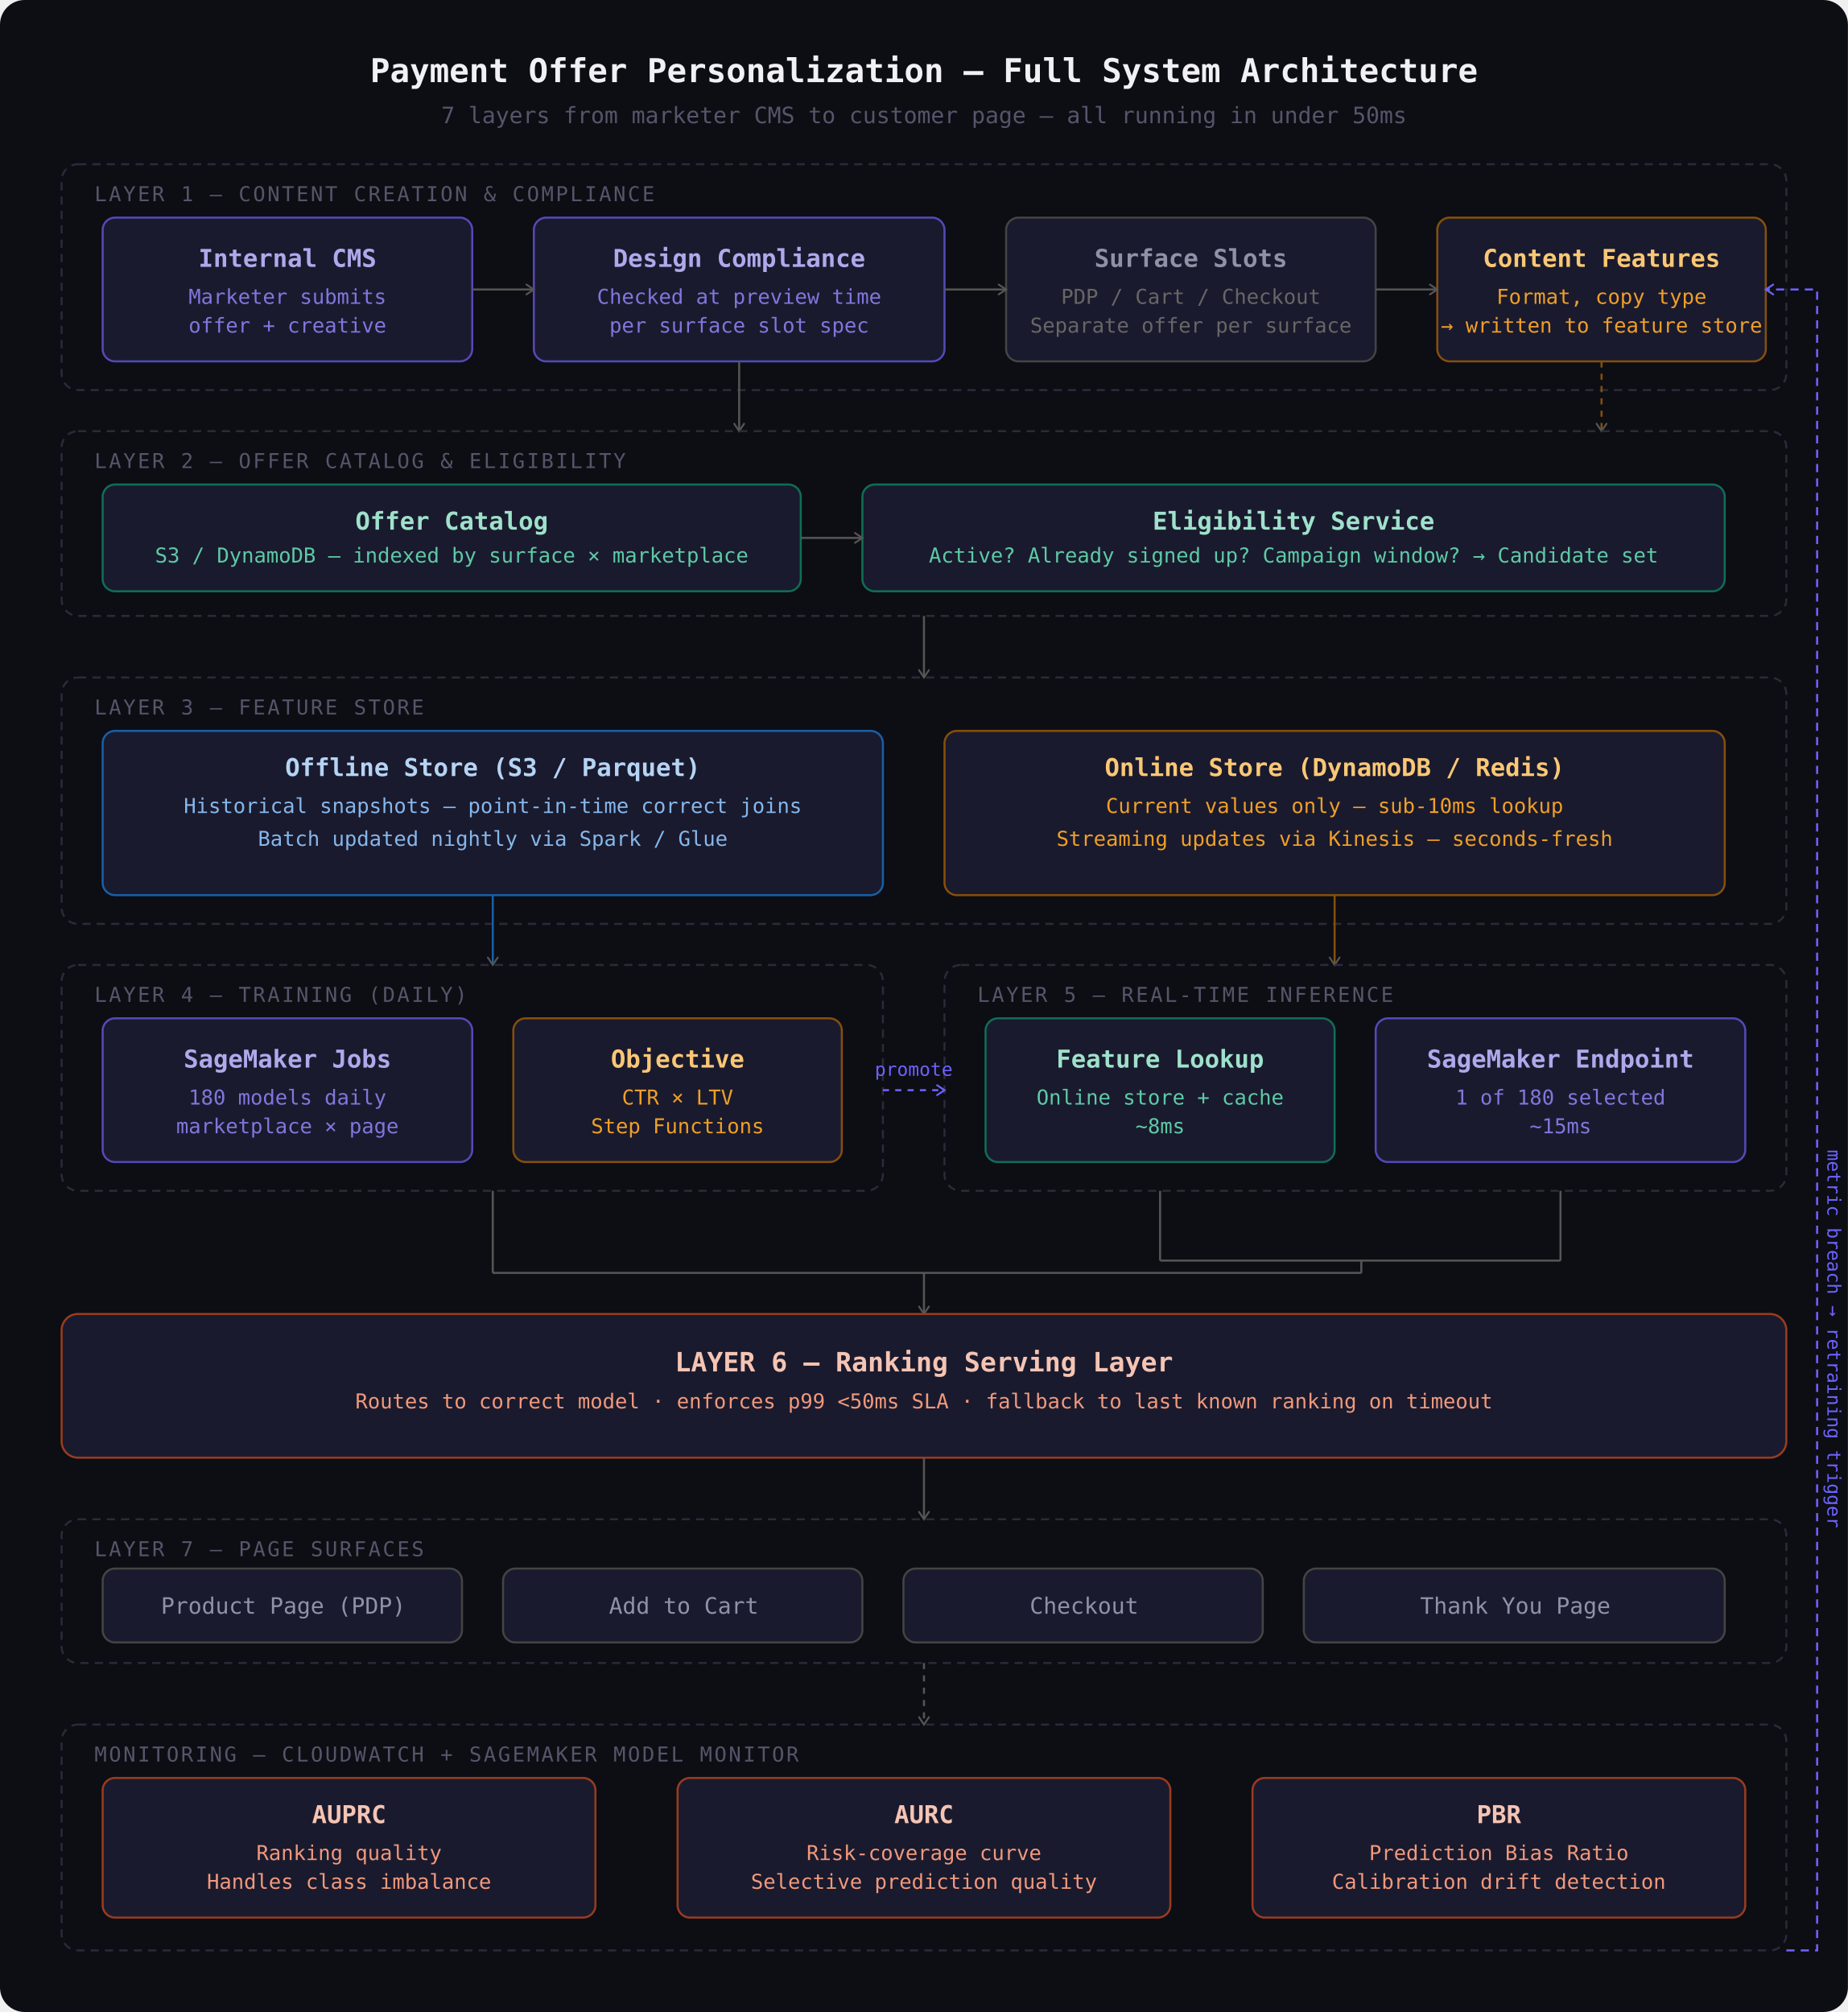
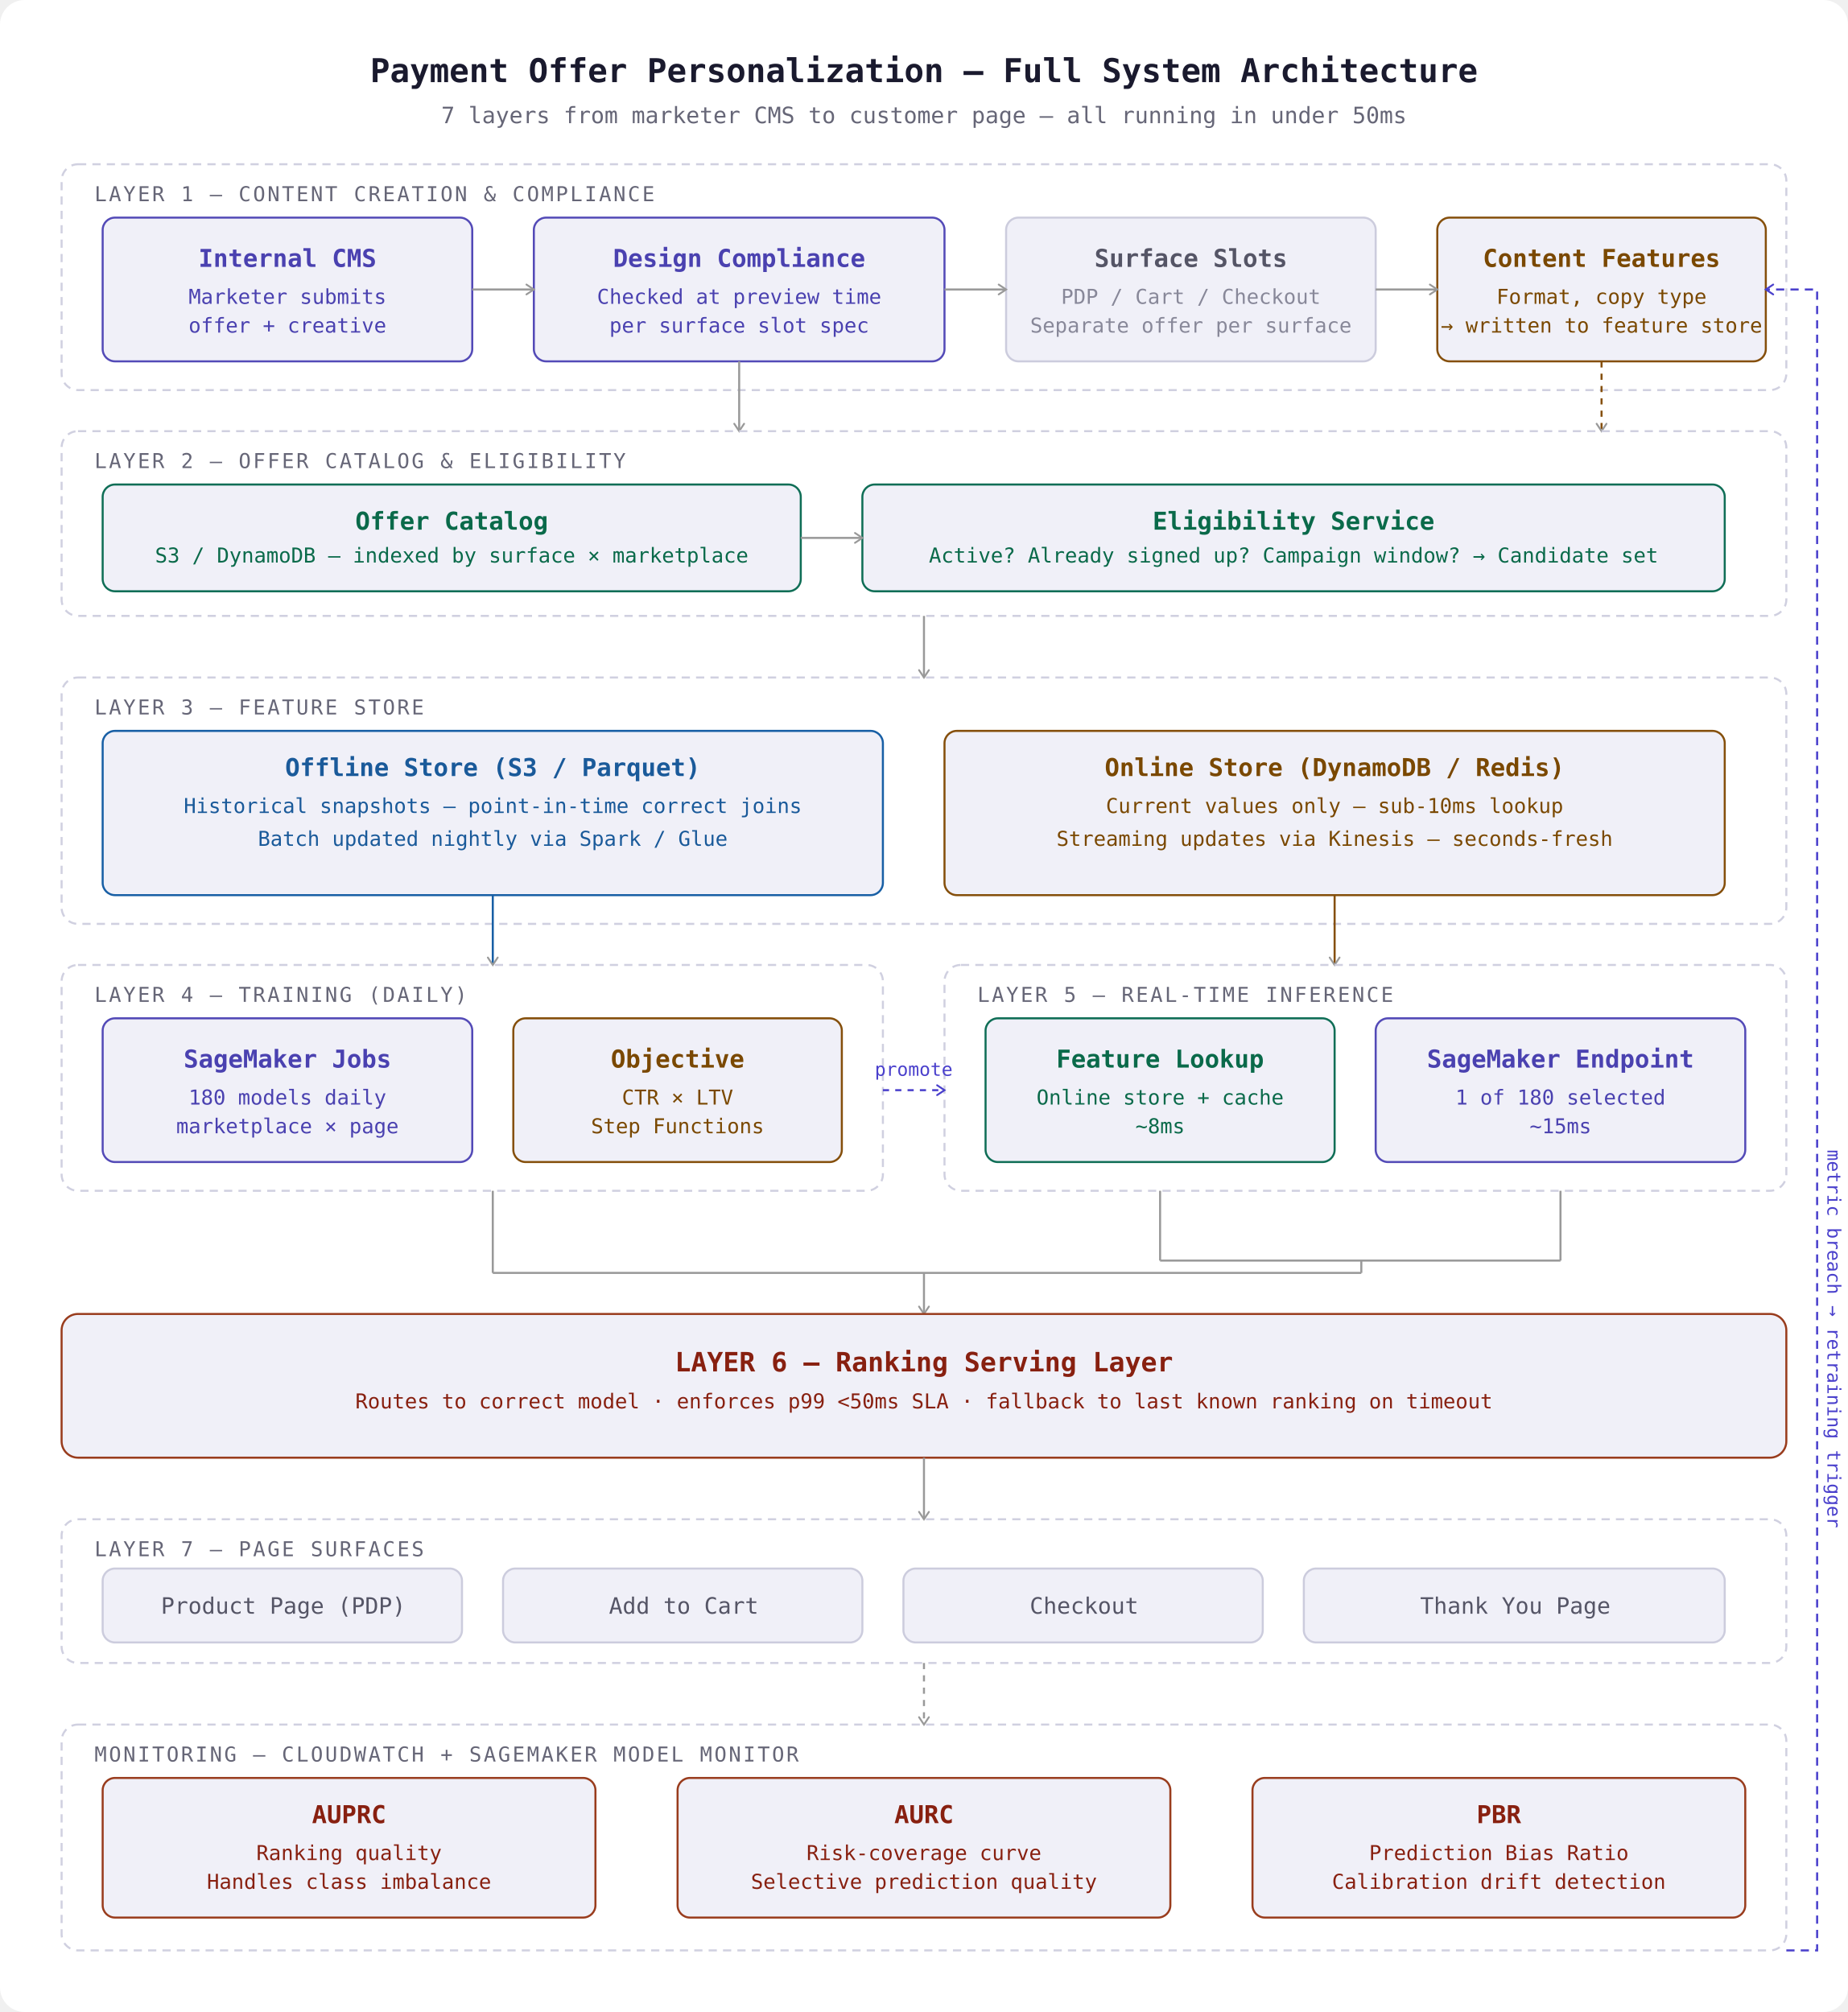
<svg xmlns="http://www.w3.org/2000/svg" width="900" height="980" viewBox="0 0 900 980" font-family="ui-monospace, 'Cascadia Code', monospace">
  <defs>
    <marker id="arrow" viewBox="0 0 10 10" refX="8" refY="5" markerWidth="6" markerHeight="6" orient="auto-start-reverse">
-       <path d="M2 1L8 5L2 9" fill="none" stroke="#555" stroke-width="1.5" stroke-linecap="round" />
+       <path d="M2 1L8 5L2 9" fill="none" stroke="#999999" stroke-width="1.5" stroke-linecap="round" />
    </marker>
    <marker id="arrow-accent" viewBox="0 0 10 10" refX="8" refY="5" markerWidth="6" markerHeight="6" orient="auto-start-reverse">
-       <path d="M2 1L8 5L2 9" fill="none" stroke="#6c63ff" stroke-width="1.5" stroke-linecap="round" />
+       <path d="M2 1L8 5L2 9" fill="none" stroke="#4a40cc" stroke-width="1.5" stroke-linecap="round" />
    </marker>
  </defs>
-   <rect width="900" height="980" fill="#0d0d14" rx="12" />
-   <text x="450" y="40" text-anchor="middle" font-size="16" font-weight="600" fill="#f0f0f5">Payment Offer Personalization — Full System Architecture</text>
-   <text x="450" y="60" text-anchor="middle" font-size="11" fill="#55556a">7 layers from marketer CMS to customer page — all running in under 50ms</text>
-   <rect x="30" y="80" width="840" height="110" rx="8" fill="none" stroke="#2a2a3a" stroke-width="1" stroke-dasharray="4 3" />
-   <text x="46" y="98" font-size="10" fill="#55556a" font-weight="500" letter-spacing="1">LAYER 1 — CONTENT CREATION &amp; COMPLIANCE</text>
-   <rect x="50" y="106" width="180" height="70" rx="6" fill="#1a1a2e" stroke="#534AB7" stroke-width="1" />
-   <text x="140" y="130" text-anchor="middle" font-size="12" font-weight="600" fill="#AFA9EC">Internal CMS</text>
-   <text x="140" y="148" text-anchor="middle" font-size="10" fill="#7F77DD">Marketer submits</text>
-   <text x="140" y="162" text-anchor="middle" font-size="10" fill="#7F77DD">offer + creative</text>
-   <rect x="260" y="106" width="200" height="70" rx="6" fill="#1a1a2e" stroke="#534AB7" stroke-width="1" />
-   <text x="360" y="130" text-anchor="middle" font-size="12" font-weight="600" fill="#AFA9EC">Design Compliance</text>
-   <text x="360" y="148" text-anchor="middle" font-size="10" fill="#7F77DD">Checked at preview time</text>
-   <text x="360" y="162" text-anchor="middle" font-size="10" fill="#7F77DD">per surface slot spec</text>
-   <rect x="490" y="106" width="180" height="70" rx="6" fill="#1a1a2e" stroke="#444" stroke-width="1" />
-   <text x="580" y="130" text-anchor="middle" font-size="12" font-weight="600" fill="#9090a8">Surface Slots</text>
-   <text x="580" y="148" text-anchor="middle" font-size="10" fill="#666">PDP / Cart / Checkout</text>
-   <text x="580" y="162" text-anchor="middle" font-size="10" fill="#666">Separate offer per surface</text>
-   <rect x="700" y="106" width="160" height="70" rx="6" fill="#1a1a2e" stroke="#854F0B" stroke-width="1" />
-   <text x="780" y="130" text-anchor="middle" font-size="12" font-weight="600" fill="#FAC775">Content Features</text>
-   <text x="780" y="148" text-anchor="middle" font-size="10" fill="#EF9F27">Format, copy type</text>
-   <text x="780" y="162" text-anchor="middle" font-size="10" fill="#EF9F27">→ written to feature store</text>
-   <line x1="230" y1="141" x2="260" y2="141" stroke="#555" stroke-width="1" marker-end="url(#arrow)" />
-   <line x1="460" y1="141" x2="490" y2="141" stroke="#555" stroke-width="1" marker-end="url(#arrow)" />
-   <line x1="670" y1="141" x2="700" y2="141" stroke="#555" stroke-width="1" marker-end="url(#arrow)" />
-   <line x1="360" y1="176" x2="360" y2="210" stroke="#555" stroke-width="1" marker-end="url(#arrow)" />
+   <rect width="900" height="980" fill="#ffffff" rx="12" />
+   <text x="450" y="40" text-anchor="middle" font-size="16" font-weight="600" fill="#1a1a2e">Payment Offer Personalization — Full System Architecture</text>
+   <text x="450" y="60" text-anchor="middle" font-size="11" fill="#666677">7 layers from marketer CMS to customer page — all running in under 50ms</text>
+   <rect x="30" y="80" width="840" height="110" rx="8" fill="none" stroke="#d0d0e0" stroke-width="1" stroke-dasharray="4 3" />
+   <text x="46" y="98" font-size="10" fill="#666677" font-weight="500" letter-spacing="1">LAYER 1 — CONTENT CREATION &amp; COMPLIANCE</text>
+   <rect x="50" y="106" width="180" height="70" rx="6" fill="#f0f0f8" stroke="#534AB7" stroke-width="1" />
+   <text x="140" y="130" text-anchor="middle" font-size="12" font-weight="600" fill="#4a41b0">Internal CMS</text>
+   <text x="140" y="148" text-anchor="middle" font-size="10" fill="#4a41b0">Marketer submits</text>
+   <text x="140" y="162" text-anchor="middle" font-size="10" fill="#4a41b0">offer + creative</text>
+   <rect x="260" y="106" width="200" height="70" rx="6" fill="#f0f0f8" stroke="#534AB7" stroke-width="1" />
+   <text x="360" y="130" text-anchor="middle" font-size="12" font-weight="600" fill="#4a41b0">Design Compliance</text>
+   <text x="360" y="148" text-anchor="middle" font-size="10" fill="#4a41b0">Checked at preview time</text>
+   <text x="360" y="162" text-anchor="middle" font-size="10" fill="#4a41b0">per surface slot spec</text>
+   <rect x="490" y="106" width="180" height="70" rx="6" fill="#f0f0f8" stroke="#ccccdd" stroke-width="1" />
+   <text x="580" y="130" text-anchor="middle" font-size="12" font-weight="600" fill="#555566">Surface Slots</text>
+   <text x="580" y="148" text-anchor="middle" font-size="10" fill="#888899">PDP / Cart / Checkout</text>
+   <text x="580" y="162" text-anchor="middle" font-size="10" fill="#888899">Separate offer per surface</text>
+   <rect x="700" y="106" width="160" height="70" rx="6" fill="#f0f0f8" stroke="#854F0B" stroke-width="1" />
+   <text x="780" y="130" text-anchor="middle" font-size="12" font-weight="600" fill="#7a4800">Content Features</text>
+   <text x="780" y="148" text-anchor="middle" font-size="10" fill="#7a4800">Format, copy type</text>
+   <text x="780" y="162" text-anchor="middle" font-size="10" fill="#7a4800">→ written to feature store</text>
+   <line x1="230" y1="141" x2="260" y2="141" stroke="#999999" stroke-width="1" marker-end="url(#arrow)" />
+   <line x1="460" y1="141" x2="490" y2="141" stroke="#999999" stroke-width="1" marker-end="url(#arrow)" />
+   <line x1="670" y1="141" x2="700" y2="141" stroke="#999999" stroke-width="1" marker-end="url(#arrow)" />
+   <line x1="360" y1="176" x2="360" y2="210" stroke="#999999" stroke-width="1" marker-end="url(#arrow)" />
  <line x1="780" y1="176" x2="780" y2="210" stroke="#854F0B" stroke-width="1" stroke-dasharray="3 3" marker-end="url(#arrow)" />
-   <rect x="30" y="210" width="840" height="90" rx="8" fill="none" stroke="#2a2a3a" stroke-width="1" stroke-dasharray="4 3" />
-   <text x="46" y="228" font-size="10" fill="#55556a" font-weight="500" letter-spacing="1">LAYER 2 — OFFER CATALOG &amp; ELIGIBILITY</text>
-   <rect x="50" y="236" width="340" height="52" rx="6" fill="#1a1a2e" stroke="#0F6E56" stroke-width="1" />
-   <text x="220" y="258" text-anchor="middle" font-size="12" font-weight="600" fill="#9FE1CB">Offer Catalog</text>
-   <text x="220" y="274" text-anchor="middle" font-size="10" fill="#5DCAA5">S3 / DynamoDB — indexed by surface × marketplace</text>
-   <rect x="420" y="236" width="420" height="52" rx="6" fill="#1a1a2e" stroke="#0F6E56" stroke-width="1" />
-   <text x="630" y="258" text-anchor="middle" font-size="12" font-weight="600" fill="#9FE1CB">Eligibility Service</text>
-   <text x="630" y="274" text-anchor="middle" font-size="10" fill="#5DCAA5">Active? Already signed up? Campaign window? → Candidate set</text>
-   <line x1="390" y1="262" x2="420" y2="262" stroke="#555" stroke-width="1" marker-end="url(#arrow)" />
-   <line x1="450" y1="300" x2="450" y2="330" stroke="#555" stroke-width="1" marker-end="url(#arrow)" />
-   <rect x="30" y="330" width="840" height="120" rx="8" fill="none" stroke="#2a2a3a" stroke-width="1" stroke-dasharray="4 3" />
-   <text x="46" y="348" font-size="10" fill="#55556a" font-weight="500" letter-spacing="1">LAYER 3 — FEATURE STORE</text>
-   <rect x="50" y="356" width="380" height="80" rx="6" fill="#1a1a2e" stroke="#185FA5" stroke-width="1" />
-   <text x="240" y="378" text-anchor="middle" font-size="12" font-weight="600" fill="#B5D4F4">Offline Store (S3 / Parquet)</text>
-   <text x="240" y="396" text-anchor="middle" font-size="10" fill="#85B7EB">Historical snapshots — point-in-time correct joins</text>
-   <text x="240" y="412" text-anchor="middle" font-size="10" fill="#85B7EB">Batch updated nightly via Spark / Glue</text>
-   <rect x="460" y="356" width="380" height="80" rx="6" fill="#1a1a2e" stroke="#854F0B" stroke-width="1" />
-   <text x="650" y="378" text-anchor="middle" font-size="12" font-weight="600" fill="#FAC775">Online Store (DynamoDB / Redis)</text>
-   <text x="650" y="396" text-anchor="middle" font-size="10" fill="#EF9F27">Current values only — sub-10ms lookup</text>
-   <text x="650" y="412" text-anchor="middle" font-size="10" fill="#EF9F27">Streaming updates via Kinesis — seconds-fresh</text>
+   <rect x="30" y="210" width="840" height="90" rx="8" fill="none" stroke="#d0d0e0" stroke-width="1" stroke-dasharray="4 3" />
+   <text x="46" y="228" font-size="10" fill="#666677" font-weight="500" letter-spacing="1">LAYER 2 — OFFER CATALOG &amp; ELIGIBILITY</text>
+   <rect x="50" y="236" width="340" height="52" rx="6" fill="#f0f0f8" stroke="#0F6E56" stroke-width="1" />
+   <text x="220" y="258" text-anchor="middle" font-size="12" font-weight="600" fill="#0a6a4a">Offer Catalog</text>
+   <text x="220" y="274" text-anchor="middle" font-size="10" fill="#0a6a4a">S3 / DynamoDB — indexed by surface × marketplace</text>
+   <rect x="420" y="236" width="420" height="52" rx="6" fill="#f0f0f8" stroke="#0F6E56" stroke-width="1" />
+   <text x="630" y="258" text-anchor="middle" font-size="12" font-weight="600" fill="#0a6a4a">Eligibility Service</text>
+   <text x="630" y="274" text-anchor="middle" font-size="10" fill="#0a6a4a">Active? Already signed up? Campaign window? → Candidate set</text>
+   <line x1="390" y1="262" x2="420" y2="262" stroke="#999999" stroke-width="1" marker-end="url(#arrow)" />
+   <line x1="450" y1="300" x2="450" y2="330" stroke="#999999" stroke-width="1" marker-end="url(#arrow)" />
+   <rect x="30" y="330" width="840" height="120" rx="8" fill="none" stroke="#d0d0e0" stroke-width="1" stroke-dasharray="4 3" />
+   <text x="46" y="348" font-size="10" fill="#666677" font-weight="500" letter-spacing="1">LAYER 3 — FEATURE STORE</text>
+   <rect x="50" y="356" width="380" height="80" rx="6" fill="#f0f0f8" stroke="#185FA5" stroke-width="1" />
+   <text x="240" y="378" text-anchor="middle" font-size="12" font-weight="600" fill="#1a5a9a">Offline Store (S3 / Parquet)</text>
+   <text x="240" y="396" text-anchor="middle" font-size="10" fill="#1a5a9a">Historical snapshots — point-in-time correct joins</text>
+   <text x="240" y="412" text-anchor="middle" font-size="10" fill="#1a5a9a">Batch updated nightly via Spark / Glue</text>
+   <rect x="460" y="356" width="380" height="80" rx="6" fill="#f0f0f8" stroke="#854F0B" stroke-width="1" />
+   <text x="650" y="378" text-anchor="middle" font-size="12" font-weight="600" fill="#7a4800">Online Store (DynamoDB / Redis)</text>
+   <text x="650" y="396" text-anchor="middle" font-size="10" fill="#7a4800">Current values only — sub-10ms lookup</text>
+   <text x="650" y="412" text-anchor="middle" font-size="10" fill="#7a4800">Streaming updates via Kinesis — seconds-fresh</text>
  <line x1="240" y1="436" x2="240" y2="470" stroke="#185FA5" stroke-width="1" marker-end="url(#arrow)" />
  <line x1="650" y1="436" x2="650" y2="470" stroke="#854F0B" stroke-width="1" marker-end="url(#arrow)" />
-   <rect x="30" y="470" width="400" height="110" rx="8" fill="none" stroke="#2a2a3a" stroke-width="1" stroke-dasharray="4 3" />
-   <text x="46" y="488" font-size="10" fill="#55556a" font-weight="500" letter-spacing="1">LAYER 4 — TRAINING (DAILY)</text>
-   <rect x="50" y="496" width="180" height="70" rx="6" fill="#1a1a2e" stroke="#534AB7" stroke-width="1" />
-   <text x="140" y="520" text-anchor="middle" font-size="12" font-weight="600" fill="#AFA9EC">SageMaker Jobs</text>
-   <text x="140" y="538" text-anchor="middle" font-size="10" fill="#7F77DD">180 models daily</text>
-   <text x="140" y="552" text-anchor="middle" font-size="10" fill="#7F77DD">marketplace × page</text>
-   <rect x="250" y="496" width="160" height="70" rx="6" fill="#1a1a2e" stroke="#854F0B" stroke-width="1" />
-   <text x="330" y="520" text-anchor="middle" font-size="12" font-weight="600" fill="#FAC775">Objective</text>
-   <text x="330" y="538" text-anchor="middle" font-size="10" fill="#EF9F27">CTR × LTV</text>
-   <text x="330" y="552" text-anchor="middle" font-size="10" fill="#EF9F27">Step Functions</text>
-   <rect x="460" y="470" width="410" height="110" rx="8" fill="none" stroke="#2a2a3a" stroke-width="1" stroke-dasharray="4 3" />
-   <text x="476" y="488" font-size="10" fill="#55556a" font-weight="500" letter-spacing="1">LAYER 5 — REAL-TIME INFERENCE</text>
-   <rect x="480" y="496" width="170" height="70" rx="6" fill="#1a1a2e" stroke="#0F6E56" stroke-width="1" />
-   <text x="565" y="520" text-anchor="middle" font-size="12" font-weight="600" fill="#9FE1CB">Feature Lookup</text>
-   <text x="565" y="538" text-anchor="middle" font-size="10" fill="#5DCAA5">Online store + cache</text>
-   <text x="565" y="552" text-anchor="middle" font-size="10" fill="#5DCAA5">~8ms</text>
-   <rect x="670" y="496" width="180" height="70" rx="6" fill="#1a1a2e" stroke="#534AB7" stroke-width="1" />
-   <text x="760" y="520" text-anchor="middle" font-size="12" font-weight="600" fill="#AFA9EC">SageMaker Endpoint</text>
-   <text x="760" y="538" text-anchor="middle" font-size="10" fill="#7F77DD">1 of 180 selected</text>
-   <text x="760" y="552" text-anchor="middle" font-size="10" fill="#7F77DD">~15ms</text>
-   <line x1="430" y1="531" x2="460" y2="531" stroke="#6c63ff" stroke-width="1" stroke-dasharray="3 3" marker-end="url(#arrow-accent)" />
-   <text x="445" y="524" text-anchor="middle" font-size="9" fill="#6c63ff">promote</text>
-   <line x1="240" y1="580" x2="240" y2="620" stroke="#555" stroke-width="1" />
-   <line x1="565" y1="580" x2="565" y2="614" stroke="#555" stroke-width="1" />
-   <line x1="760" y1="580" x2="760" y2="614" stroke="#555" stroke-width="1" />
-   <line x1="565" y1="614" x2="760" y2="614" stroke="#555" stroke-width="1" />
-   <line x1="663" y1="614" x2="663" y2="620" stroke="#555" stroke-width="1" />
-   <line x1="240" y1="620" x2="663" y2="620" stroke="#555" stroke-width="1" />
-   <line x1="450" y1="620" x2="450" y2="640" stroke="#555" stroke-width="1" marker-end="url(#arrow)" />
-   <rect x="30" y="640" width="840" height="70" rx="8" fill="#1a1a2e" stroke="#993C1D" stroke-width="1" />
-   <text x="450" y="668" text-anchor="middle" font-size="13" font-weight="600" fill="#F5C4B3">LAYER 6 — Ranking Serving Layer</text>
-   <text x="450" y="686" text-anchor="middle" font-size="10" fill="#F0997B">Routes to correct model · enforces p99 &lt;50ms SLA · fallback to last known ranking on timeout</text>
-   <line x1="450" y1="710" x2="450" y2="740" stroke="#555" stroke-width="1" marker-end="url(#arrow)" />
-   <rect x="30" y="740" width="840" height="70" rx="8" fill="none" stroke="#2a2a3a" stroke-width="1" stroke-dasharray="4 3" />
-   <text x="46" y="758" font-size="10" fill="#55556a" font-weight="500" letter-spacing="1">LAYER 7 — PAGE SURFACES</text>
-   <rect x="50" y="764" width="175" height="36" rx="6" fill="#1a1a2e" stroke="#444" stroke-width="1" />
-   <text x="138" y="786" text-anchor="middle" font-size="11" font-weight="500" fill="#9090a8">Product Page (PDP)</text>
-   <rect x="245" y="764" width="175" height="36" rx="6" fill="#1a1a2e" stroke="#444" stroke-width="1" />
-   <text x="333" y="786" text-anchor="middle" font-size="11" font-weight="500" fill="#9090a8">Add to Cart</text>
-   <rect x="440" y="764" width="175" height="36" rx="6" fill="#1a1a2e" stroke="#444" stroke-width="1" />
-   <text x="528" y="786" text-anchor="middle" font-size="11" font-weight="500" fill="#9090a8">Checkout</text>
-   <rect x="635" y="764" width="205" height="36" rx="6" fill="#1a1a2e" stroke="#444" stroke-width="1" />
-   <text x="738" y="786" text-anchor="middle" font-size="11" font-weight="500" fill="#9090a8">Thank You Page</text>
-   <line x1="450" y1="810" x2="450" y2="840" stroke="#555" stroke-width="1" stroke-dasharray="3 3" marker-end="url(#arrow)" />
-   <rect x="30" y="840" width="840" height="110" rx="8" fill="none" stroke="#2a2a3a" stroke-width="1" stroke-dasharray="4 3" />
-   <text x="46" y="858" font-size="10" fill="#55556a" font-weight="500" letter-spacing="1">MONITORING — CLOUDWATCH + SAGEMAKER MODEL MONITOR</text>
-   <rect x="50" y="866" width="240" height="68" rx="6" fill="#1a1a2e" stroke="#993C1D" stroke-width="1" />
-   <text x="170" y="888" text-anchor="middle" font-size="12" font-weight="600" fill="#F5C4B3">AUPRC</text>
-   <text x="170" y="906" text-anchor="middle" font-size="10" fill="#F0997B">Ranking quality</text>
-   <text x="170" y="920" text-anchor="middle" font-size="10" fill="#F0997B">Handles class imbalance</text>
-   <rect x="330" y="866" width="240" height="68" rx="6" fill="#1a1a2e" stroke="#993C1D" stroke-width="1" />
-   <text x="450" y="888" text-anchor="middle" font-size="12" font-weight="600" fill="#F5C4B3">AURC</text>
-   <text x="450" y="906" text-anchor="middle" font-size="10" fill="#F0997B">Risk-coverage curve</text>
-   <text x="450" y="920" text-anchor="middle" font-size="10" fill="#F0997B">Selective prediction quality</text>
-   <rect x="610" y="866" width="240" height="68" rx="6" fill="#1a1a2e" stroke="#993C1D" stroke-width="1" />
-   <text x="730" y="888" text-anchor="middle" font-size="12" font-weight="600" fill="#F5C4B3">PBR</text>
-   <text x="730" y="906" text-anchor="middle" font-size="10" fill="#F0997B">Prediction Bias Ratio</text>
-   <text x="730" y="920" text-anchor="middle" font-size="10" fill="#F0997B">Calibration drift detection</text>
-   <path d="M 870 950 L 885 950 L 885 141 L 860 141" fill="none" stroke="#6c63ff" stroke-width="1" stroke-dasharray="4 3" marker-end="url(#arrow-accent)" />
-   <text x="890" y="560" font-size="9" fill="#6c63ff" transform="rotate(90 890 560)">metric breach → retraining trigger</text>
+   <rect x="30" y="470" width="400" height="110" rx="8" fill="none" stroke="#d0d0e0" stroke-width="1" stroke-dasharray="4 3" />
+   <text x="46" y="488" font-size="10" fill="#666677" font-weight="500" letter-spacing="1">LAYER 4 — TRAINING (DAILY)</text>
+   <rect x="50" y="496" width="180" height="70" rx="6" fill="#f0f0f8" stroke="#534AB7" stroke-width="1" />
+   <text x="140" y="520" text-anchor="middle" font-size="12" font-weight="600" fill="#4a41b0">SageMaker Jobs</text>
+   <text x="140" y="538" text-anchor="middle" font-size="10" fill="#4a41b0">180 models daily</text>
+   <text x="140" y="552" text-anchor="middle" font-size="10" fill="#4a41b0">marketplace × page</text>
+   <rect x="250" y="496" width="160" height="70" rx="6" fill="#f0f0f8" stroke="#854F0B" stroke-width="1" />
+   <text x="330" y="520" text-anchor="middle" font-size="12" font-weight="600" fill="#7a4800">Objective</text>
+   <text x="330" y="538" text-anchor="middle" font-size="10" fill="#7a4800">CTR × LTV</text>
+   <text x="330" y="552" text-anchor="middle" font-size="10" fill="#7a4800">Step Functions</text>
+   <rect x="460" y="470" width="410" height="110" rx="8" fill="none" stroke="#d0d0e0" stroke-width="1" stroke-dasharray="4 3" />
+   <text x="476" y="488" font-size="10" fill="#666677" font-weight="500" letter-spacing="1">LAYER 5 — REAL-TIME INFERENCE</text>
+   <rect x="480" y="496" width="170" height="70" rx="6" fill="#f0f0f8" stroke="#0F6E56" stroke-width="1" />
+   <text x="565" y="520" text-anchor="middle" font-size="12" font-weight="600" fill="#0a6a4a">Feature Lookup</text>
+   <text x="565" y="538" text-anchor="middle" font-size="10" fill="#0a6a4a">Online store + cache</text>
+   <text x="565" y="552" text-anchor="middle" font-size="10" fill="#0a6a4a">~8ms</text>
+   <rect x="670" y="496" width="180" height="70" rx="6" fill="#f0f0f8" stroke="#534AB7" stroke-width="1" />
+   <text x="760" y="520" text-anchor="middle" font-size="12" font-weight="600" fill="#4a41b0">SageMaker Endpoint</text>
+   <text x="760" y="538" text-anchor="middle" font-size="10" fill="#4a41b0">1 of 180 selected</text>
+   <text x="760" y="552" text-anchor="middle" font-size="10" fill="#4a41b0">~15ms</text>
+   <line x1="430" y1="531" x2="460" y2="531" stroke="#4a40cc" stroke-width="1" stroke-dasharray="3 3" marker-end="url(#arrow-accent)" />
+   <text x="445" y="524" text-anchor="middle" font-size="9" fill="#4a40cc">promote</text>
+   <line x1="240" y1="580" x2="240" y2="620" stroke="#999999" stroke-width="1" />
+   <line x1="565" y1="580" x2="565" y2="614" stroke="#999999" stroke-width="1" />
+   <line x1="760" y1="580" x2="760" y2="614" stroke="#999999" stroke-width="1" />
+   <line x1="565" y1="614" x2="760" y2="614" stroke="#999999" stroke-width="1" />
+   <line x1="663" y1="614" x2="663" y2="620" stroke="#999999" stroke-width="1" />
+   <line x1="240" y1="620" x2="663" y2="620" stroke="#999999" stroke-width="1" />
+   <line x1="450" y1="620" x2="450" y2="640" stroke="#999999" stroke-width="1" marker-end="url(#arrow)" />
+   <rect x="30" y="640" width="840" height="70" rx="8" fill="#f0f0f8" stroke="#993C1D" stroke-width="1" />
+   <text x="450" y="668" text-anchor="middle" font-size="13" font-weight="600" fill="#882010">LAYER 6 — Ranking Serving Layer</text>
+   <text x="450" y="686" text-anchor="middle" font-size="10" fill="#882010">Routes to correct model · enforces p99 &lt;50ms SLA · fallback to last known ranking on timeout</text>
+   <line x1="450" y1="710" x2="450" y2="740" stroke="#999999" stroke-width="1" marker-end="url(#arrow)" />
+   <rect x="30" y="740" width="840" height="70" rx="8" fill="none" stroke="#d0d0e0" stroke-width="1" stroke-dasharray="4 3" />
+   <text x="46" y="758" font-size="10" fill="#666677" font-weight="500" letter-spacing="1">LAYER 7 — PAGE SURFACES</text>
+   <rect x="50" y="764" width="175" height="36" rx="6" fill="#f0f0f8" stroke="#ccccdd" stroke-width="1" />
+   <text x="138" y="786" text-anchor="middle" font-size="11" font-weight="500" fill="#555566">Product Page (PDP)</text>
+   <rect x="245" y="764" width="175" height="36" rx="6" fill="#f0f0f8" stroke="#ccccdd" stroke-width="1" />
+   <text x="333" y="786" text-anchor="middle" font-size="11" font-weight="500" fill="#555566">Add to Cart</text>
+   <rect x="440" y="764" width="175" height="36" rx="6" fill="#f0f0f8" stroke="#ccccdd" stroke-width="1" />
+   <text x="528" y="786" text-anchor="middle" font-size="11" font-weight="500" fill="#555566">Checkout</text>
+   <rect x="635" y="764" width="205" height="36" rx="6" fill="#f0f0f8" stroke="#ccccdd" stroke-width="1" />
+   <text x="738" y="786" text-anchor="middle" font-size="11" font-weight="500" fill="#555566">Thank You Page</text>
+   <line x1="450" y1="810" x2="450" y2="840" stroke="#999999" stroke-width="1" stroke-dasharray="3 3" marker-end="url(#arrow)" />
+   <rect x="30" y="840" width="840" height="110" rx="8" fill="none" stroke="#d0d0e0" stroke-width="1" stroke-dasharray="4 3" />
+   <text x="46" y="858" font-size="10" fill="#666677" font-weight="500" letter-spacing="1">MONITORING — CLOUDWATCH + SAGEMAKER MODEL MONITOR</text>
+   <rect x="50" y="866" width="240" height="68" rx="6" fill="#f0f0f8" stroke="#993C1D" stroke-width="1" />
+   <text x="170" y="888" text-anchor="middle" font-size="12" font-weight="600" fill="#882010">AUPRC</text>
+   <text x="170" y="906" text-anchor="middle" font-size="10" fill="#882010">Ranking quality</text>
+   <text x="170" y="920" text-anchor="middle" font-size="10" fill="#882010">Handles class imbalance</text>
+   <rect x="330" y="866" width="240" height="68" rx="6" fill="#f0f0f8" stroke="#993C1D" stroke-width="1" />
+   <text x="450" y="888" text-anchor="middle" font-size="12" font-weight="600" fill="#882010">AURC</text>
+   <text x="450" y="906" text-anchor="middle" font-size="10" fill="#882010">Risk-coverage curve</text>
+   <text x="450" y="920" text-anchor="middle" font-size="10" fill="#882010">Selective prediction quality</text>
+   <rect x="610" y="866" width="240" height="68" rx="6" fill="#f0f0f8" stroke="#993C1D" stroke-width="1" />
+   <text x="730" y="888" text-anchor="middle" font-size="12" font-weight="600" fill="#882010">PBR</text>
+   <text x="730" y="906" text-anchor="middle" font-size="10" fill="#882010">Prediction Bias Ratio</text>
+   <text x="730" y="920" text-anchor="middle" font-size="10" fill="#882010">Calibration drift detection</text>
+   <path d="M 870 950 L 885 950 L 885 141 L 860 141" fill="none" stroke="#4a40cc" stroke-width="1" stroke-dasharray="4 3" marker-end="url(#arrow-accent)" />
+   <text x="890" y="560" font-size="9" fill="#4a40cc" transform="rotate(90 890 560)">metric breach → retraining trigger</text>
</svg>
